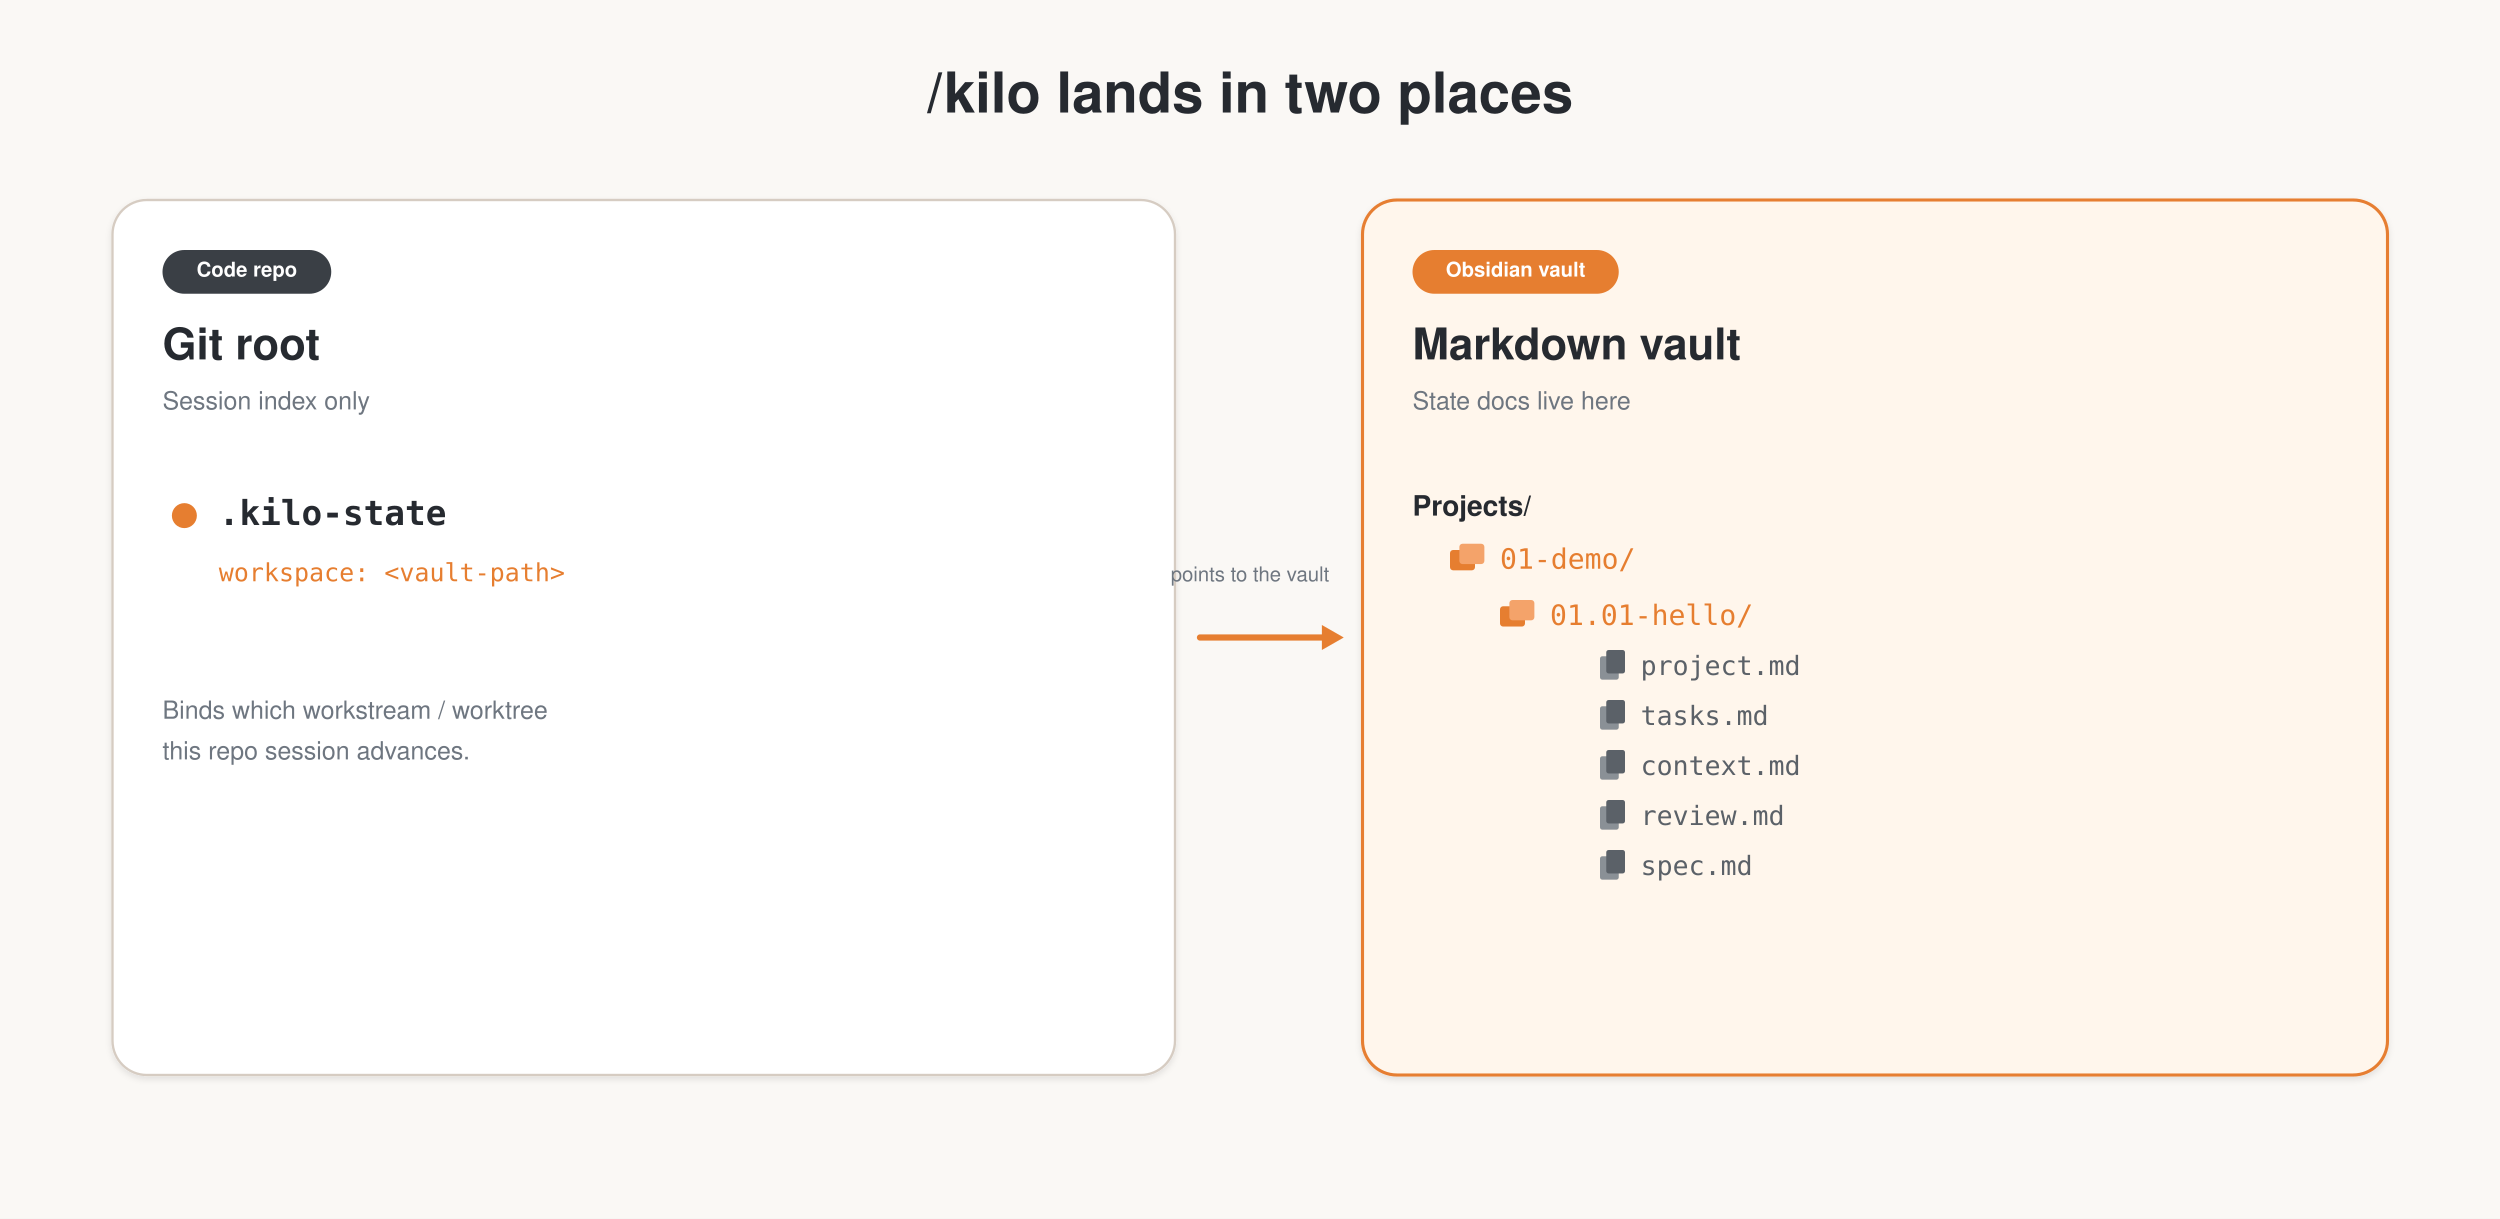
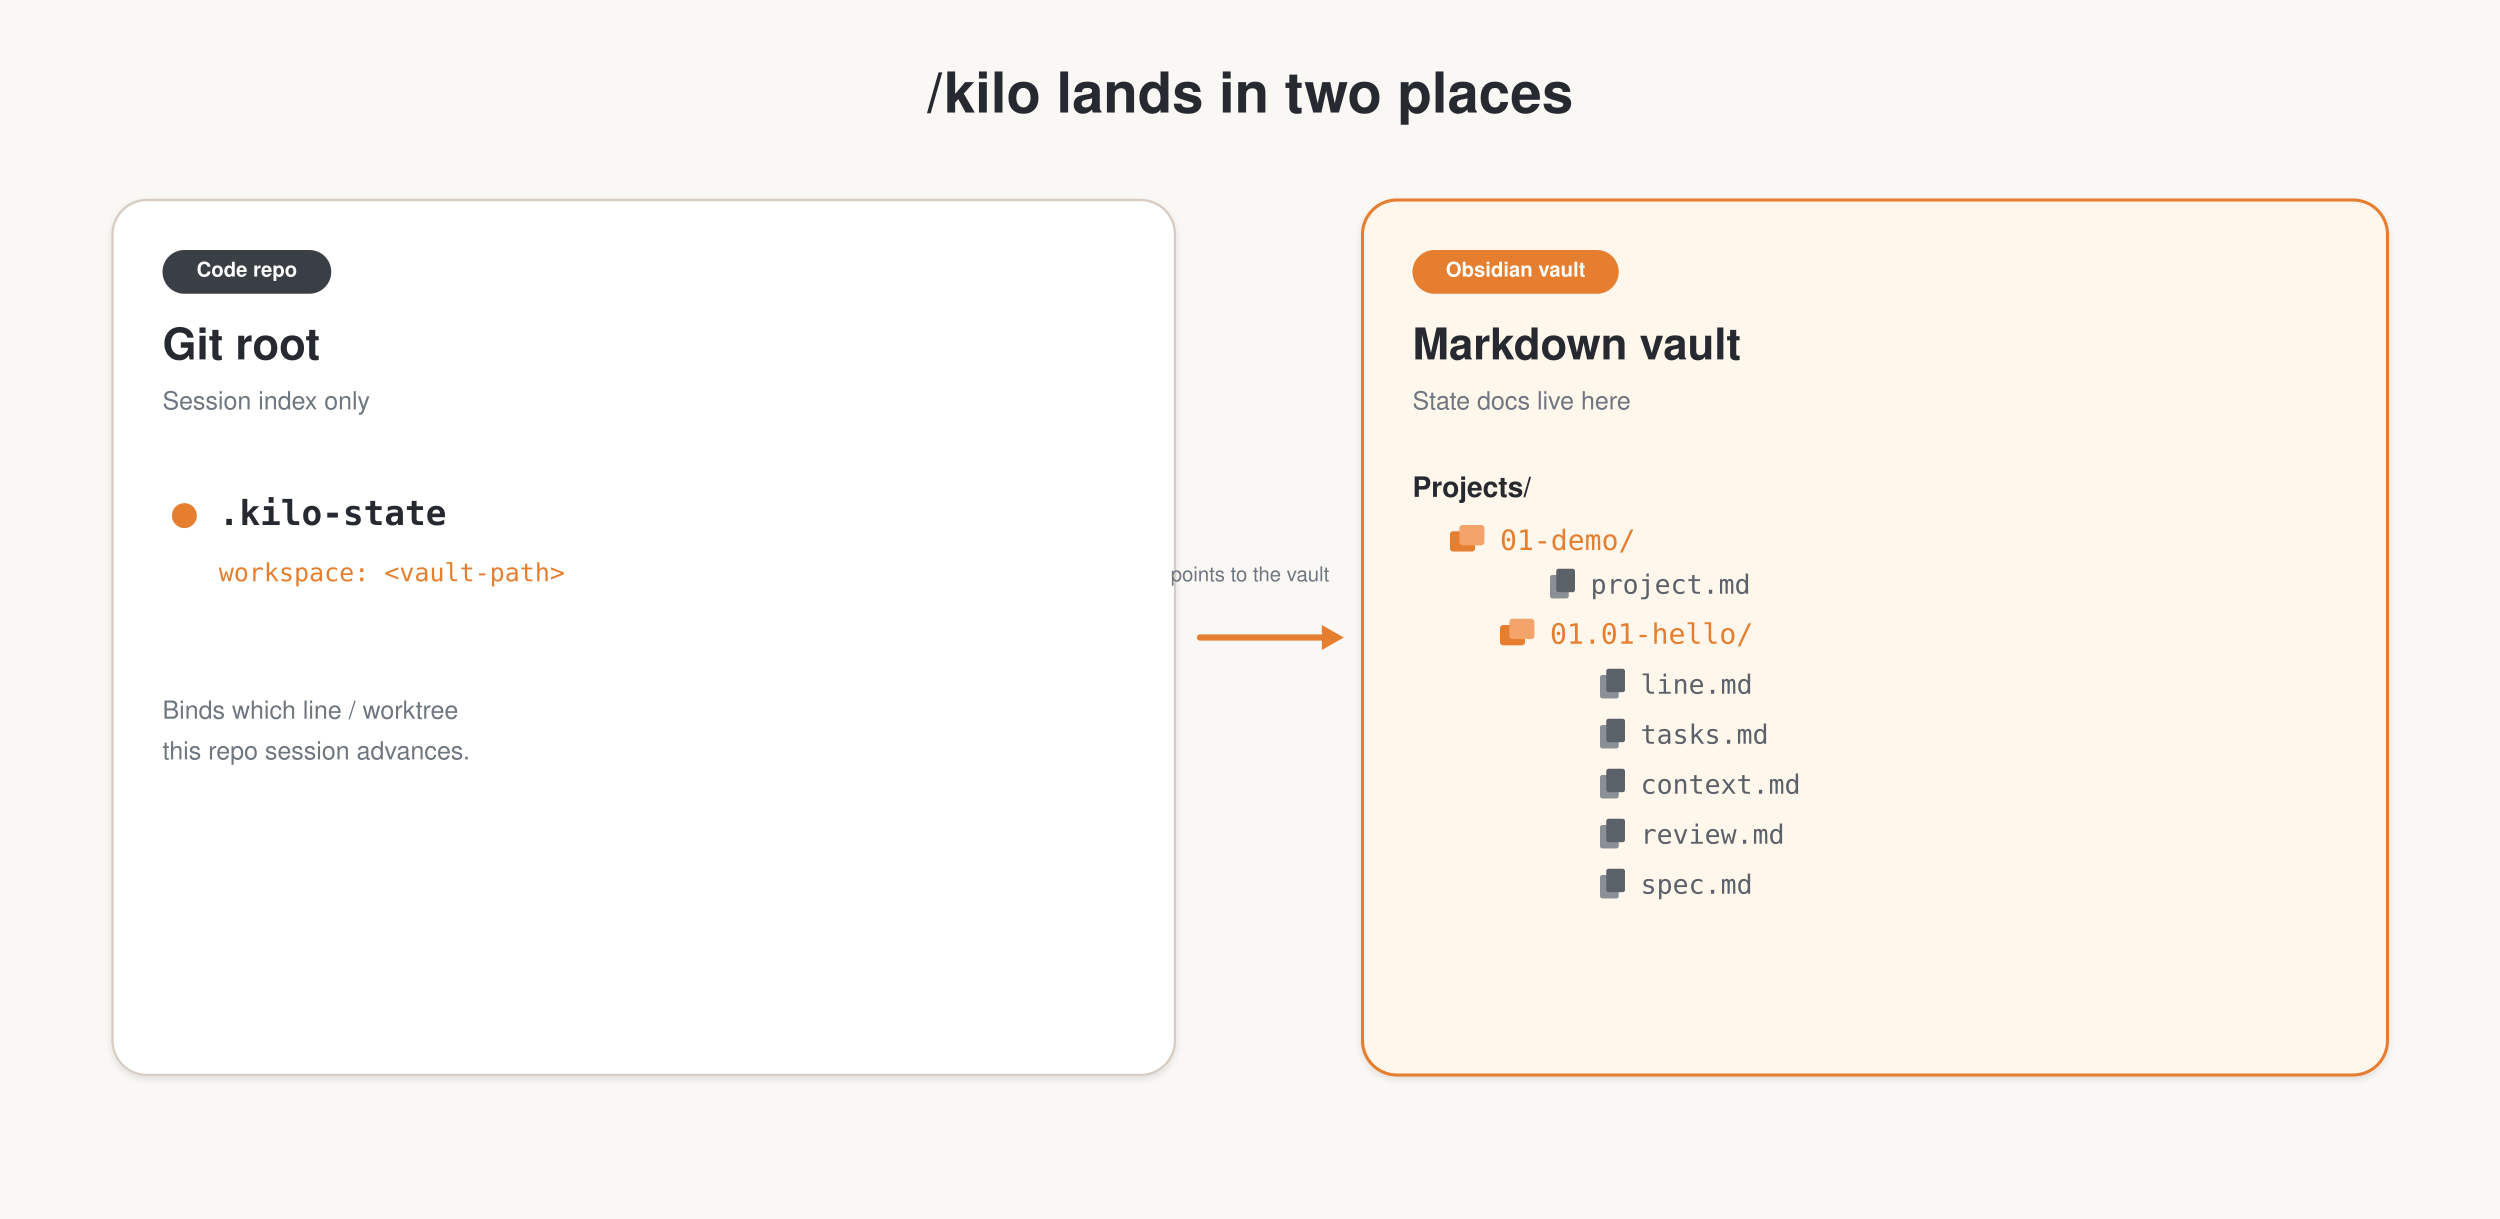
<svg xmlns="http://www.w3.org/2000/svg" width="1600" height="780" viewBox="0 0 1600 780" role="img" aria-label="/kilo lands in two places">
  <defs>
    <filter id="cardShadow" x="-8%" y="-8%" width="120%" height="130%">
      <feDropShadow dx="0" dy="2" stdDeviation="2.2" flood-color="#121212" flood-opacity="0.10" />
    </filter>
  </defs>
  <rect width="1600" height="780" fill="#FAF8F5" />
  <text x="800" y="72" text-anchor="middle" font-family="Helvetica, Arial, sans-serif" font-size="36" font-weight="600" fill="#262A30">/kilo lands in two places</text>
  <rect x="72" y="128" width="680" height="560" rx="22" fill="#FFFFFF" stroke="#D6CCC2" stroke-width="1.5" filter="url(#cardShadow)" />
  <rect x="104" y="160" width="108" height="28" rx="14" fill="#3A3F45" />
  <text x="158" y="174" text-anchor="middle" dominant-baseline="central" font-family="Helvetica, Arial, sans-serif" font-size="13" font-weight="600" fill="#FFFFFF">Code repo</text>
  <text x="104" y="230" font-family="Helvetica, Arial, sans-serif" font-size="28" font-weight="600" fill="#262A30">Git root</text>
  <text x="104" y="262" font-family="Helvetica, Arial, sans-serif" font-size="16" fill="#6E7680">Session index only</text>
  <circle cx="118" cy="330" r="8" fill="#E67E30" />
  <text x="140" y="336" font-family="ui-monospace, SFMono-Regular, Menlo, monospace" font-size="22" font-weight="600" fill="#262A30">.kilo-state</text>
  <text x="140" y="372" font-family="ui-monospace, SFMono-Regular, Menlo, monospace" font-size="16" fill="#E67E30">workspace: &lt;vault-path&gt;</text>
-   <text x="104" y="460" font-family="Helvetica, Arial, sans-serif" font-size="16" fill="#6E7680">Binds which workstream / worktree</text>
+   <text x="104" y="460" font-family="Helvetica, Arial, sans-serif" font-size="16" fill="#6E7680">Binds which line / worktree</text>
  <text x="104" y="486" font-family="Helvetica, Arial, sans-serif" font-size="16" fill="#6E7680">this repo session advances.</text>
  <text x="800" y="372" text-anchor="middle" font-family="Helvetica, Arial, sans-serif" font-size="13" fill="#6E7680">points to the vault</text>
  <line x1="768" y1="408" x2="848" y2="408" stroke="#E67E30" stroke-width="4" stroke-linecap="round" />
  <polygon points="860,408 846,400 846,416" fill="#E67E30" />
  <rect x="872" y="128" width="656" height="560" rx="22" fill="#FFF6EC" stroke="#E67E30" stroke-width="2" filter="url(#cardShadow)" />
  <rect x="904" y="160" width="132" height="28" rx="14" fill="#E67E30" />
  <text x="970" y="174" text-anchor="middle" dominant-baseline="central" font-family="Helvetica, Arial, sans-serif" font-size="13" font-weight="600" fill="#FFFFFF">Obsidian vault</text>
  <text x="904" y="230" font-family="Helvetica, Arial, sans-serif" font-size="28" font-weight="600" fill="#262A30">Markdown vault</text>
  <text x="904" y="262" font-family="Helvetica, Arial, sans-serif" font-size="16" fill="#6E7680">State docs live here</text>
-   <text x="904" y="330" font-family="Helvetica, Arial, sans-serif" font-size="18" font-weight="600" fill="#262A30">Projects/</text>
-   <rect x="928" y="352" width="16" height="13" rx="2" fill="#E67E30" />
-   <rect x="934" y="348" width="16" height="13" rx="2" fill="#F4A36A" />
-   <text x="960" y="364" font-family="ui-monospace, SFMono-Regular, Menlo, monospace" font-size="18" fill="#E67E30">01-demo/</text>
-   <rect x="960" y="388" width="16" height="13" rx="2" fill="#E67E30" />
-   <rect x="966" y="384" width="16" height="13" rx="2" fill="#F4A36A" />
-   <text x="992" y="400" font-family="ui-monospace, SFMono-Regular, Menlo, monospace" font-size="18" fill="#E67E30">01.01-hello/</text>
+   <text x="904" y="318" font-family="Helvetica, Arial, sans-serif" font-size="18" font-weight="600" fill="#262A30">Projects/</text>
+   <rect x="928" y="340" width="16" height="13" rx="2" fill="#E67E30" />
+   <rect x="934" y="336" width="16" height="13" rx="2" fill="#F4A36A" />
+   <text x="960" y="352" font-family="ui-monospace, SFMono-Regular, Menlo, monospace" font-size="18" fill="#E67E30">01-demo/</text>
  <g fill="#5B6168" font-family="ui-monospace, SFMono-Regular, Menlo, monospace" font-size="17">
-     <rect x="1024" y="420" width="12" height="15" rx="1.5" fill="#8A9096" />
-     <rect x="1028" y="416" width="12" height="15" rx="1.5" fill="#5B6168" />
-     <text x="1050" y="432">project.md</text>
-     <rect x="1024" y="452" width="12" height="15" rx="1.5" fill="#8A9096" />
-     <rect x="1028" y="448" width="12" height="15" rx="1.5" fill="#5B6168" />
-     <text x="1050" y="464">tasks.md</text>
-     <rect x="1024" y="484" width="12" height="15" rx="1.5" fill="#8A9096" />
-     <rect x="1028" y="480" width="12" height="15" rx="1.5" fill="#5B6168" />
-     <text x="1050" y="496">context.md</text>
-     <rect x="1024" y="516" width="12" height="15" rx="1.5" fill="#8A9096" />
-     <rect x="1028" y="512" width="12" height="15" rx="1.5" fill="#5B6168" />
-     <text x="1050" y="528">review.md</text>
-     <rect x="1024" y="548" width="12" height="15" rx="1.5" fill="#8A9096" />
-     <rect x="1028" y="544" width="12" height="15" rx="1.5" fill="#5B6168" />
-     <text x="1050" y="560">spec.md</text>
+     <rect x="992" y="368" width="12" height="15" rx="1.5" fill="#8A9096" />
+     <rect x="996" y="364" width="12" height="15" rx="1.5" fill="#5B6168" />
+     <text x="1018" y="380">project.md</text>
+   </g>
+   <rect x="960" y="400" width="16" height="13" rx="2" fill="#E67E30" />
+   <rect x="966" y="396" width="16" height="13" rx="2" fill="#F4A36A" />
+   <text x="992" y="412" font-family="ui-monospace, SFMono-Regular, Menlo, monospace" font-size="18" fill="#E67E30">01.01-hello/</text>
+   <g fill="#5B6168" font-family="ui-monospace, SFMono-Regular, Menlo, monospace" font-size="17">
+     <rect x="1024" y="432" width="12" height="15" rx="1.5" fill="#8A9096" />
+     <rect x="1028" y="428" width="12" height="15" rx="1.5" fill="#5B6168" />
+     <text x="1050" y="444">line.md</text>
+     <rect x="1024" y="464" width="12" height="15" rx="1.5" fill="#8A9096" />
+     <rect x="1028" y="460" width="12" height="15" rx="1.5" fill="#5B6168" />
+     <text x="1050" y="476">tasks.md</text>
+     <rect x="1024" y="496" width="12" height="15" rx="1.5" fill="#8A9096" />
+     <rect x="1028" y="492" width="12" height="15" rx="1.5" fill="#5B6168" />
+     <text x="1050" y="508">context.md</text>
+     <rect x="1024" y="528" width="12" height="15" rx="1.5" fill="#8A9096" />
+     <rect x="1028" y="524" width="12" height="15" rx="1.5" fill="#5B6168" />
+     <text x="1050" y="540">review.md</text>
+     <rect x="1024" y="560" width="12" height="15" rx="1.5" fill="#8A9096" />
+     <rect x="1028" y="556" width="12" height="15" rx="1.5" fill="#5B6168" />
+     <text x="1050" y="572">spec.md</text>
  </g>
</svg>
